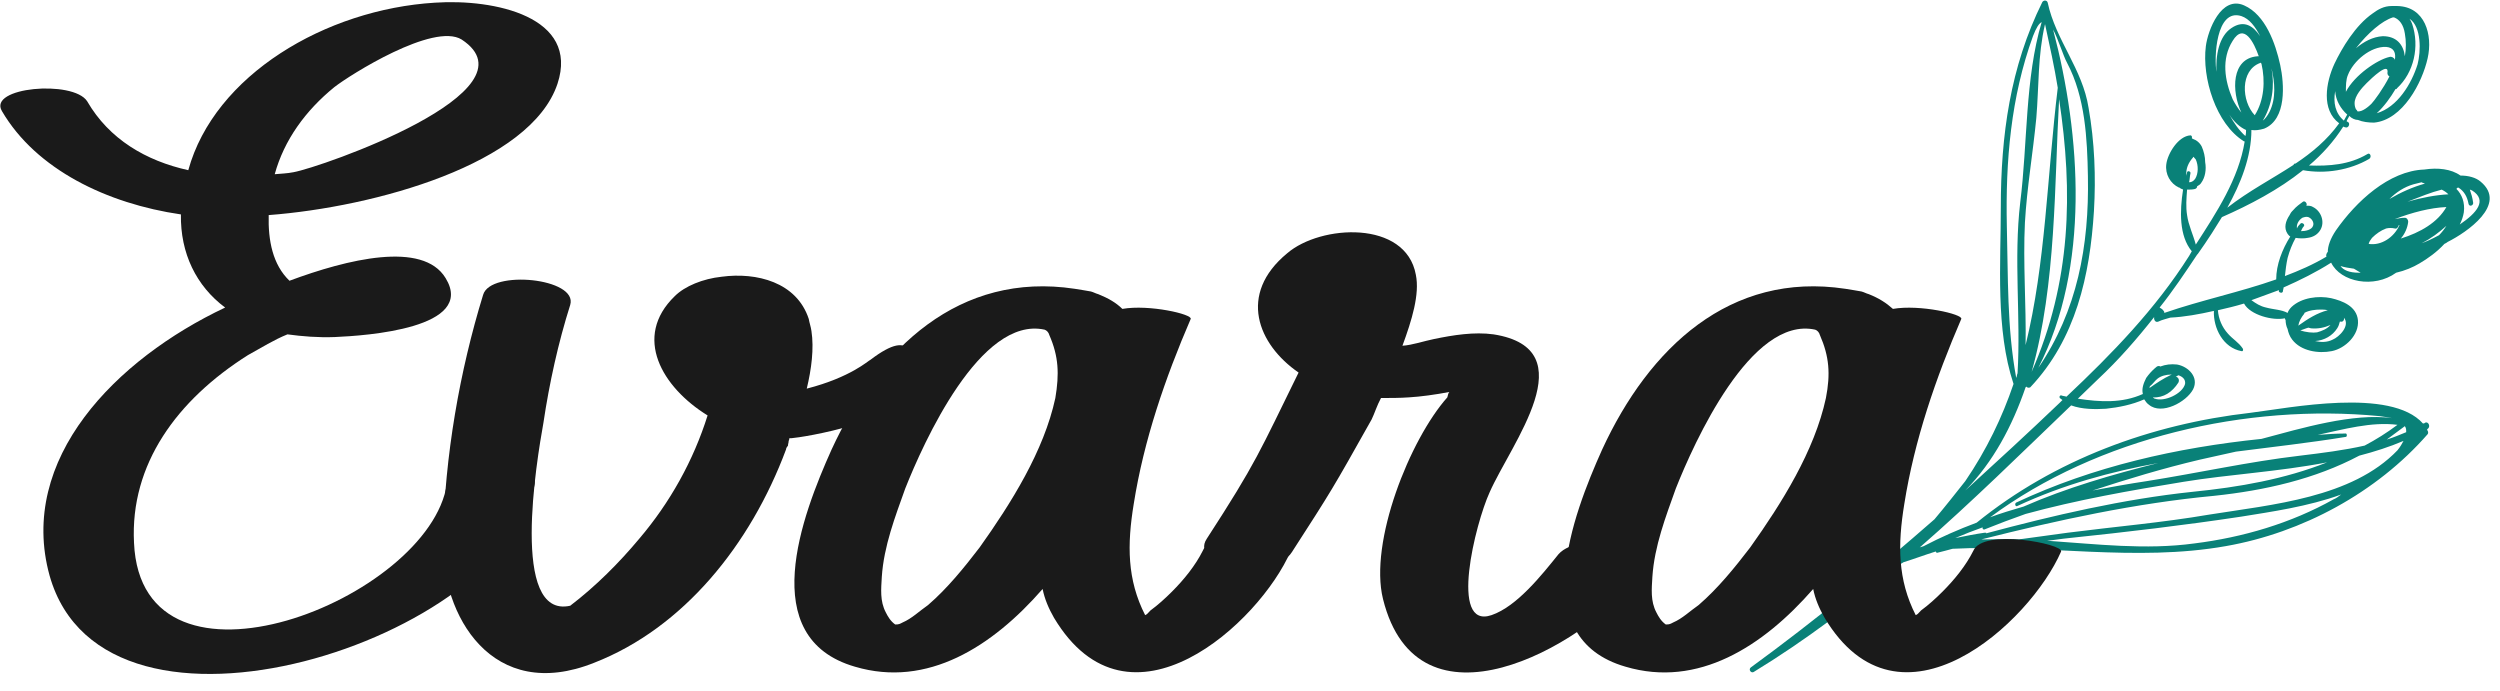
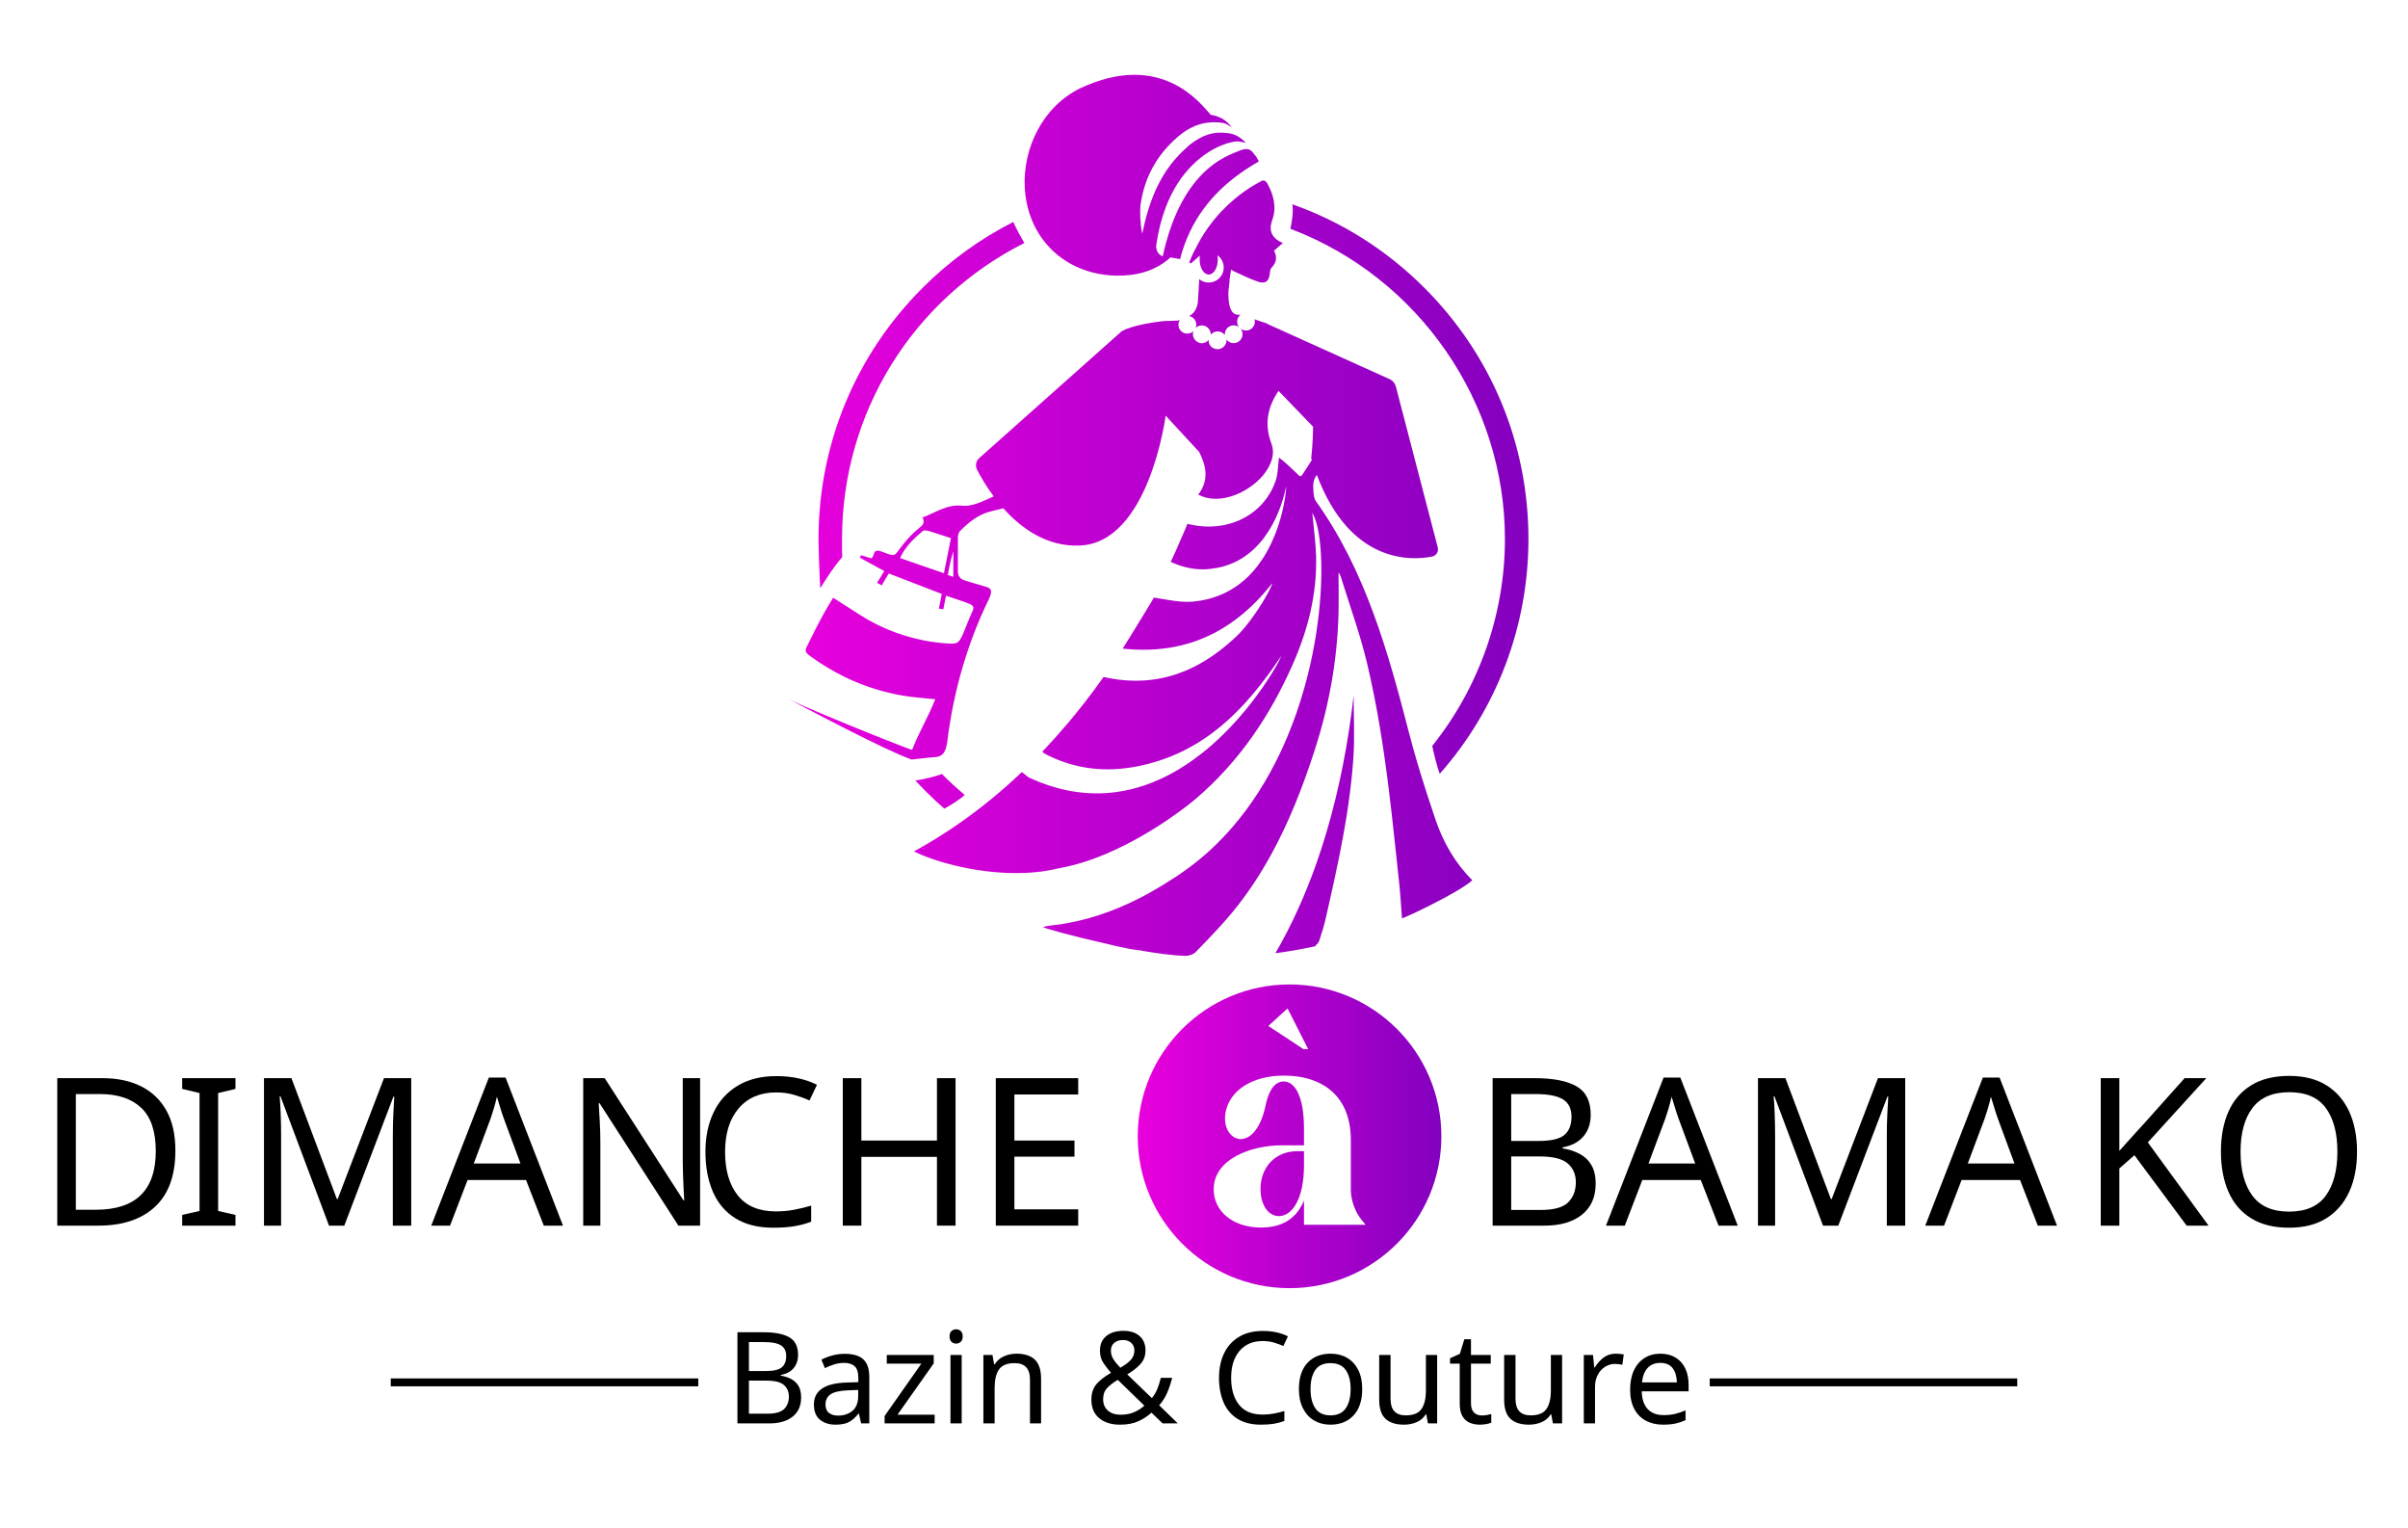
- <svg xmlns="http://www.w3.org/2000/svg" version="1.1" id="Layer_1" x="0px" y="0px" viewBox="0 0 373.1 103" style="enable-background:new 0 0 373.1 103;" xml:space="preserve">
-   <style type="text/css">
- 	.st0{fill:#098178;}
- 	.st1{fill:#1A1A1A;}
- </style>
-   <path class="st0" d="M362.3,64.8c0.1-0.1,0.1-0.4,0-0.5c0-0.1-0.1-0.1-0.1-0.2c0,0,0.1,0,0.1-0.1c0.5-0.3,0.1-1.2-0.4-0.9  c-0.1,0.1-0.2,0.1-0.3,0.1c-4.8-5.4-20-2.3-25.7-1.6c-14.9,1.7-29.3,7-40.9,16.4c-2.7,1-5.4,2.2-7.9,3.5c-0.2,0.1-0.4,0.1-0.6,0.2  c7.8-6.8,15.2-14.1,22.6-21.2c1.6,0.6,3.6,0.6,5.2,0.5c1.9-0.2,3.9-0.6,5.7-1.4c0.2,0.3,0.4,0.6,0.7,0.8c1.9,1.6,5.6-0.4,6.6-2.3  c0.9-1.8-0.7-3.4-2.4-3.7c-0.9-0.1-1.7,0-2.5,0.3c-0.1-0.1-0.3-0.1-0.5,0c-0.5,0.4-0.9,0.8-1.3,1.3c-0.1,0.1-0.2,0.3-0.3,0.4  c-0.4,0.8-0.7,1.6-0.5,2.4c-3.1,1.4-6.4,1.2-9.7,0.7c1-1,2-1.9,3-2.9c3.1-2.9,5.8-6,8.4-9.3c-0.1,0.3,0.1,0.9,0.6,0.7  c0.6-0.3,1.2-0.4,1.8-0.6c2.1-0.1,4.3-0.5,6.5-1c-0.1,2.6,1.4,5.5,4.1,6c0.3,0.1,0.3-0.3,0.2-0.4c-0.6-0.9-1.5-1.4-2.2-2.2  c-0.9-1-1.4-2.2-1.5-3.5c1.3-0.3,2.6-0.6,3.9-1c0.9,1.7,4.3,2.6,6.1,2.2c0,0.1,0,0.2,0.1,0.2c0,0.5,0.1,1,0.3,1.4  c0.1,0.5,0.3,1.1,0.7,1.6c1.3,1.7,3.9,2.1,5.9,1.7c2-0.4,4.1-2.4,3.9-4.6c-0.2-2.1-2.3-2.9-4-3.3c-1.9-0.4-4.4-0.1-5.9,1.3  c-0.3,0.3-0.5,0.6-0.6,0.9c-0.9-0.5-2.1-0.5-3.2-0.8c-0.9-0.2-1.5-0.6-2.2-1.1c1.4-0.5,2.7-1,4.1-1.5c0,0.1,0,0.1,0,0.2  c0.1,0.2,0.5,0.3,0.6,0c0-0.2,0.1-0.4,0.1-0.6c2.5-1.1,4.9-2.3,7.1-3.7c1.4,2.9,6.4,3.9,9.7,1.5c1.3-0.3,2.5-0.8,3.5-1.4  c1.2-0.7,2.6-1.7,3.7-2.9c0.2-0.1,0.4-0.2,0.5-0.3c2.8-1.4,9-5.6,4.9-9c-0.7-0.6-1.8-0.9-3-0.9c-1.4-1-3.4-1.2-5.4-0.9  c-5.3,0.2-10.2,4.8-13.2,9.1c-0.8,1.2-1.2,2.3-1.2,3.2l-0.1,0.1c-0.1,0.2-0.2,0.4-0.1,0.6c-2,1.2-4.1,2.1-6.2,2.9  c0.1-0.9,0.2-1.8,0.4-2.7c0.3-1.1,0.7-2.1,1.2-3c0.6,0.1,1.3,0.1,1.8,0c0.8-0.1,1.5-0.5,1.9-1.2c0.7-1.2,0.1-2.8-1.1-3.4  c-0.3-0.2-0.6-0.2-1-0.2c0.2-0.3-0.2-0.8-0.5-0.6c-0.4,0.3-1,0.7-1.5,1.3l-0.1,0.1l0,0c-0.2,0.2-0.3,0.4-0.4,0.6  c-0.6,0.9-0.9,1.9-0.3,2.8c0.1,0.1,0.2,0.3,0.4,0.4c-1.2,1.9-2.1,4.2-2.1,6.4c-5.4,1.9-11.2,3.1-16.7,5c0-0.1,0-0.2-0.1-0.3  c-0.1-0.2-0.4-0.4-0.6-0.5c2-2.5,3.8-5.2,5.6-7.9c0,0,0,0,0.1-0.1c0.7-1,1.4-2,2.1-3.1c0.5-0.8,1-1.6,1.5-2.4  c4.1-1.8,8.5-4.1,12.1-7c3.3,0.6,7,0,9.9-1.7c0.4-0.3,0.1-1-0.3-0.7c-2.7,1.6-5.7,1.8-8.7,1.7c2-1.7,3.7-3.6,5.1-5.8  c0.1,0,0.2,0.1,0.3,0.1c0.5,0.2,0.8-0.6,0.4-0.8c-0.1,0-0.1-0.1-0.2-0.1c0.1-0.3,0.3-0.5,0.4-0.8c0.4,0.4,0.9,0.6,1.3,0.6  c0.7,0.3,1.6,0.4,2.4,0.4c4.3-0.4,7.2-6,8-9.6c0.8-3.5-0.4-7.7-4.5-7.8c-0.3,0-0.6,0-0.9,0c-1.1,0-2,0.5-2.8,1.1  c-2.6,1.8-4.6,5.2-5.7,7.5c-1.3,2.8-2,6.9,0.7,8.9c-1.8,2.5-4.1,4.4-6.5,6l0,0c-0.2,0-0.3,0.1-0.3,0.2c-3.2,2.1-6.7,3.9-9.9,6.4  c2-3.6,3.6-7.6,3.6-11.6c0.6,0.1,1.2,0,1.9-0.2c3.4-1.4,3-6.7,2.4-9.5c-0.7-3.2-2.2-7.5-5.4-8.9c-3.4-1.5-5.4,3.7-5.7,6.1  c-0.6,4.7,1.5,11.6,5.7,14.2h0.1c-0.9,5.6-4.2,10.6-7.3,15.4c-0.4-1.5-1.1-2.9-1.3-4.4c-0.2-1.2-0.1-2.5,0-3.8c0.4,0,0.8,0,1.2-0.1  c0.2-0.1,0.3-0.2,0.3-0.4c0.2-0.1,0.5-0.3,0.6-0.5c0.6-0.8,0.8-2,0.6-3.1c0-0.8-0.2-1.6-0.5-2.3c-0.3-0.6-0.8-1-1.4-1.2l-0.1-0.1  l0,0c0.1-0.1,0-0.4-0.2-0.4c-1.8,0.1-3.4,2.7-3.6,4.3c-0.2,1.5,0.6,2.9,1.9,3.5c0.1,0,0.1,0,0.2,0.1s0.3,0.1,0.4,0.2  c-0.5,3.2-0.6,6.9,1.3,9.2c-0.1,0.2-0.3,0.5-0.4,0.7c-5,7.9-11.5,14.6-18.3,21c-0.3-0.1-0.6-0.1-0.8-0.2c-0.2,0-0.3,0.2-0.2,0.4  c0.1,0.1,0.3,0.2,0.4,0.3c-0.1,0.1-0.3,0.3-0.4,0.4c-4.7,4.5-9.4,8.8-14.1,13.1c4.2-4.3,7-9.6,9-15.4l0.1-0.1  c0.2,0.2,0.4,0.2,0.6,0.1c6.8-7.2,8.9-16.7,9.5-26.3c0.3-5.1,0.1-10.3-0.8-15.4c-0.9-5.8-4.9-10.1-6.1-15.7C305.5,0,305,0,304.8,0.3  c-4.8,9.7-6.2,19.9-6.2,30.7c0,8.3-0.8,18.2,1.9,26.3c-1.7,5-4,9.8-7.2,14.5l0,0c-1.5,1.9-3,3.8-4.6,5.7  c-8.8,7.7-17.8,15.1-27.4,22.1c-0.4,0.3,0,0.9,0.4,0.7c7.7-4.7,15-10.2,21.9-16.1l0,0c0.2-0.1,0.3-0.2,0.5-0.3  c1.6-0.5,3.2-1.1,4.8-1.6c0,0.1,0.1,0.2,0.2,0.2c0.8-0.2,1.6-0.4,2.3-0.6c13.6-0.7,27.3,2,40.8-0.4  C343.6,79.5,354.7,73.5,362.3,64.8z M325.1,56c0.6,0.2,1.1,0.6,1,1.3c-0.4,1.5-3.1,2.7-4.5,2.2c-0.1,0-0.2-0.1-0.3-0.2  c1.6,0.1,2.9-0.8,3.8-2.2c0.2-0.4,0-0.8-0.4-0.9C324.8,56.2,324.9,56.1,325.1,56z M320.8,57.9c0-0.1,0-0.2,0.1-0.3  c0.4-0.3,0.7-0.8,1.1-1.1c0.5-0.4,1.3-0.6,2-0.6c0,0,0,0,0.1,0C322.8,56.5,321.8,57.2,320.8,57.9L320.8,57.9z M348.8,49  c0.2-0.3,0.3-0.6,0.4-1c0.1,0,0.1,0,0.1,0c0.4,0.1,0.6-0.3,0.5-0.6c1,1.2-0.7,2.9-1.7,3.3c-0.8,0.4-1.7,0.4-2.6,0.2  C346.9,50.8,348.1,50.1,348.8,49z M344.9,49c1,0.1,2-0.1,2.9-0.5c-0.5,0.6-1.3,0.9-2,1.1c-0.6,0.1-1.7,0-2.5-0.3  c0.4-0.1,0.8-0.3,1.2-0.4C344.6,48.9,344.8,49,344.9,49z M346.3,46.2c0.3,0,0.7,0,1.1,0.1c-1.6,0.4-3,1.3-4.4,2.3  c0.1-0.6,0.4-1.2,0.9-1.8v-0.1C344.6,46.3,345.6,46.2,346.3,46.2z M354,35.5c0.6-0.6,1.3-1.1,2.1-1.4c0.4-0.1,0.9-0.1,1.3,0  c0.3,0.1,0.5-0.2,0.6-0.5h0.1c-0.8,1.8-2.7,3.1-4.6,2.8C353.6,36,353.8,35.8,354,35.5z M352,40.7c-1.4,0-2.3-0.4-2.7-1  c0.6,0.2,1.3,0.3,2,0.4c0.3,0.2,0.7,0.4,1,0.6C352.2,40.7,352.1,40.7,352,40.7z M358.3,35.6c0.6-0.7,1-1.6,1.1-2.5  c0-0.3-0.2-0.6-0.5-0.6c-0.5,0-1,0.1-1.5,0.2l0,0c2.6-1,5.3-1.7,7.7-1.8C363.8,33.2,361.2,34.7,358.3,35.6z M361.4,36.3  c1.4-0.7,2.6-1.6,3.7-2.6c-0.3,0.5-0.7,1-1.1,1.4C362.9,35.7,362,36.1,361.4,36.3z M366.9,28c0.8,0.5,1.3,1.3,1.5,2.4  c0.1,0.5,0.7,0.3,0.7-0.1c-0.1-0.8-0.3-1.4-0.5-2c0.1,0,0.2,0.1,0.3,0.1c2.4,1.5,0.7,3.4-1.8,5.1c0.3-0.6,0.5-1.2,0.6-1.8  c0.2-1.5-0.3-2.7-1.1-3.5C366.7,28,366.8,28,366.9,28z M364.4,28.3c0.4,0.2,0.7,0.4,1,0.7c-1.9,0.1-4,0.5-6.1,1.1  C361.1,29.4,362.8,28.7,364.4,28.3z M356.6,29.7c1-1,2.2-1.8,3.6-2.2c0.4-0.1,0.8-0.2,1.2-0.3l0,0c0.1,0.1,0.3,0.1,0.5,0.2  C360.1,27.9,358.3,28.7,356.6,29.7z M343.8,33.8c0.3-0.3-0.3-0.7-0.5-0.4c-0.2,0.2-0.4,0.4-0.5,0.7c-0.1-0.6,0.2-1.2,0.8-1.6  c0.3-0.1,0.6-0.2,0.9-0.1c0.5,0.2,0.9,0.8,0.7,1.3c-0.2,0.6-1.1,0.8-1.8,0.8C343.5,34.3,343.6,34,343.8,33.8z M360.8,9.6  c-0.9,2.9-3,6.4-6.1,7.3l0,0c1.1-1,2.1-2.4,2.8-3.6c0.1,0,0.2,0,0.2-0.1c2.6-2.4,3.4-6.3,2.3-9.6c-0.1-0.3-0.2-0.5-0.4-0.8  C361.4,4,361.3,7.7,360.8,9.6z M351.6,7.2c1.8-2.3,3.9-4.1,5.5-4.6c0.1,0,0.1,0,0.2,0c0.8,0.3,1.4,1.1,1.6,2.4  c0.2,1.1,0.2,2.3,0,3.4c-0.2-1.7-1.2-3-3.3-3C354.1,5.5,352.8,6.2,351.6,7.2z M350.4,11.2c0.8-2.1,3.4-4.3,5.7-4.2  c1.2,0.1,1.5,0.9,1.3,2V8.9c-0.1-0.3-0.5-0.5-0.8-0.4c-1.8,0.4-5.2,2.7-6.5,5.2C350.1,12.8,350.1,11.9,350.4,11.2z M348.5,13.6  c0.1,1.4,0.8,2.6,1.8,3.5c-0.2,0.3-0.3,0.6-0.5,0.9C348.5,16.9,348.2,15.3,348.5,13.6z M351.6,16.3c-0.1-0.2-0.2-0.5-0.2-0.9  c0-1.1,1.1-2.3,1.8-3c0.7-0.7,3.4-3.3,3.1-1.5c0,0.2,0.1,0.4,0.3,0.5c-0.9,1.8-2.3,3.7-2.7,4.1c-0.3,0.3-1.4,1.3-2.1,1.1  C351.8,16.5,351.7,16.4,351.6,16.3z M338.7,16.7c-0.3,0.6-0.7,1.1-1,1.3c1.4-2.3,1.8-5.2,1.3-7.8C339.5,12.3,339.7,14.7,338.7,16.7z   M337.3,9.4c0,0,0.1,0,0.1-0.1c0,0.1,0,0.1,0.1,0.2c0.6,2.6,0.4,5.5-1,7.7C334.5,15.1,334.3,10.5,337.3,9.4z M330.8,10.8  c-0.4-2.1-0.1-9.6,3.7-8.4c1.2,0.4,2.1,1.6,2.8,3c-1-1.5-2.4-2.5-4.3-1.2c-1.8,1.2-2.4,4-2.2,6.9C330.8,11,330.8,10.9,330.8,10.8z   M333.2,6.1c1.7-2.8,3.2,0.3,3.9,2.3c-0.1,0-0.1,0-0.2,0c-3.9,0.3-3.9,5.2-2.4,8.4c-0.5-0.6-1-1.4-1.3-2C332,12,331.5,8.8,333.2,6.1  z M332.7,17.1c0.7,1.1,1.6,1.9,2.5,2.3c0,0.3,0,0.6-0.1,0.9C334.2,19.5,333.4,18.4,332.7,17.1z M326.7,27.2c0.1-0.4,0.1-0.9,0.2-1.3  c0.1-0.3-0.4-0.5-0.5-0.2c0,0.2-0.1,0.4-0.1,0.6c0-0.1,0-0.1,0-0.2c-0.1-0.9,0.3-1.8,0.9-2.5c0.1-0.1,0.1-0.1,0.1-0.2  c0.1,0,0.2,0.2,0.4,0.4c0.4,0.9,0.4,2.1-0.1,2.9C327.3,27.1,327,27.2,326.7,27.2z M299.5,33.7c-0.2-9.7,0.6-19.2,3.9-28.3  c0.5-1.3,0.9-1.9,1.3-2.1c-2.5,8.4-2.1,18.2-3.2,26.9c-1,8.5,0.1,17-0.4,25.5c-0.1,0.2-0.1,0.5-0.2,0.7  C299.5,48.8,299.7,41.2,299.5,33.7z M305.2,3.6c0.7,3.2,1.4,6.4,1.9,9.5c-1.6,13.2-1.8,26.2-4.8,38.4c0.1-6.1-0.4-12.2-0.1-18.3  c0.3-5.2,1.2-10.4,1.7-15.6C304.3,12.9,304.1,8.3,305.2,3.6z M307.3,14.8c2.1,13.9,1.8,27.3-4.1,40.7  C306.9,42.4,306.6,27.2,307.3,14.8z M306.4,4.4c0.8,1.5,1.5,3.9,2.1,5c2.7,5.1,3,11.3,3.1,16.9c0.2,10.4-1.6,20.1-7.4,28.6  C311.9,39.9,310.6,20.3,306.4,4.4z M358.9,63.6c0.2,0.3,0.2,0.5,0.2,0.9c-1,0.4-1.9,0.8-2.9,1.1C357.1,64.9,358,64.3,358.9,63.6z   M350,64.7c-1.4,0-2.7,0.1-4.1,0.2c3.8-0.8,8-2,11.9-1.5c-1.6,1.2-3.2,2.2-4.9,3.1c-3.1,0.7-6.3,1.1-9.6,1.5  c-7.7,0.9-15.3,2.6-22.9,3.8c-2.7,0.4-5.4,0.9-8.1,1.4c5.2-1.7,10.5-3.3,16-4.6c1.8-0.4,3.6-0.8,5.4-1.2c5.4-0.7,10.9-1.3,16.4-2.2  C350.3,65.2,350.3,64.6,350,64.7z M355.1,62.1c0.7,0.1,1.4,0.2,1.9,0.3c-5.8-0.8-13.5,1.5-19.5,3.1c-12.6,1.3-25.1,4.1-36.6,9.5  c-0.3,0.2-0.1,0.7,0.2,0.5c6.9-3.2,13.9-5.1,21-6.4c-6.8,1.7-13.7,3.7-20.1,6.5c-1.7,0.5-3.4,1-5,1.6  C313.1,65.3,335.3,60.2,355.1,62.1z M296.2,79.5c-1.4,0.2-2.9,0.5-4.4,0.8c1.4-0.6,2.7-1.1,4.1-1.6c-0.1,0.2,0.1,0.4,0.3,0.3  c2-0.8,4.1-1.6,6.1-2.3c7.7-2.1,15.6-3.5,23.6-4.8c6.7-1.1,14.2-1.5,21.4-2.9c-6.3,2.5-13.1,3.7-20.1,4.4  c-10.4,1.1-20.7,3.5-30.8,6.2C296.5,79.5,296.4,79.5,296.2,79.5z M348.3,74.5c-6.4,3.6-13.6,5.7-20.8,6.6c-7.3,1-14.6,0.1-22-0.4  c1.1-0.1,2.2-0.3,3.3-0.4c8.6-0.9,17.1-1.9,25.7-3.2c4.3-0.7,10-1.5,14.9-3.3C349,74.1,348.6,74.4,348.3,74.5z M329.7,76.8  c-7,1.2-14.1,1.8-21.1,2.7c-2.4,0.3-4.9,0.7-7.3,1c-1.7-0.1-3.4,0-5.2,0H296c-0.1,0-0.2,0-0.3,0c11.5-2.9,23-5.4,34.7-6.5  c7.6-0.8,15.1-2.5,21.7-6c2.3-0.6,4.5-1.3,6.6-2.2c-0.2,0.4-0.5,0.9-0.9,1.4C351,74.3,339.1,75.3,329.7,76.8z" />
+ <svg xmlns="http://www.w3.org/2000/svg" xmlns:xlink="http://www.w3.org/1999/xlink" id="Calque_1" data-name="Calque 1" viewBox="0 0 1951.71 1238.09">
+   <defs>
+     <style>
+       .cls-1 {
+         font-family: JosefinSansRoman-Regular, 'Josefin Sans';
+         font-size: 103.45px;
+         font-variation-settings: 'wght' 400;
+       }
+ 
+       .cls-2 {
+         font-family: Mogilte, Mogilte;
+         font-size: 167.37px;
+       }
+ 
+       .cls-3 {
+         fill: url(#Dégradé_sans_nom_846);
+       }
+ 
+       .cls-4 {
+         letter-spacing: -.07em;
+       }
+ 
+       .cls-5 {
+         letter-spacing: 0em;
+       }
+ 
+       .cls-6 {
+         fill: url(#Dégradé_sans_nom_846-2);
+       }
+ 
+       .cls-7 {
+         letter-spacing: -.02em;
+       }
+ 
+       .cls-8 {
+         letter-spacing: 0em;
+       }
+     </style>
+     <linearGradient id="Dégradé_sans_nom_846" data-name="Dégradé sans nom 846" x1="922.15" y1="920.77" x2="1168.25" y2="920.77" gradientUnits="userSpaceOnUse">
+       <stop offset="0" stop-color="#e900dd" />
+       <stop offset="1" stop-color="#8300bf" />
+     </linearGradient>
+     <linearGradient id="Dégradé_sans_nom_846-2" data-name="Dégradé sans nom 846" x1="639.26" y1="417.52" x2="1238.82" y2="417.52" xlink:href="#Dégradé_sans_nom_846" />
+   </defs>
  <g>
-     <path class="st1" d="M40.1,32.1c-0.1,3.8,0.6,7.4,3.1,9.8c8.6-3.2,19.9-6,23.3-0.4c4.6,7.5-11.9,8.6-16.5,8.8   c-2.5,0.1-4.9-0.1-7.1-0.4c-2,0.8-3.9,2-5.9,3.1c-10.6,6.7-17.6,16.3-17,28c1.1,25.4,44.1,8.5,46.7-8.8c0.6-4,13.7-3.5,13.1,0   c-3.6,23-64.1,43.1-72.4,13.7c-4.8-17.4,9.9-32.3,26.2-40c-4.3-3.2-6.7-8.1-6.6-13.9C16,30.4,5.4,25.3,0.3,16.6   C-1.9,13,10.9,11.9,13,15.1c3.3,5.7,8.8,8.9,15.1,10.3c3.9-14.2,20.5-24,36.8-25c8.9-0.6,21.6,2.1,18.3,12.1   C79.2,24.5,55.9,30.9,40.1,32.1z M68.9,5.9c-4.2-2.6-16.7,5.3-19,7.1c-4.3,3.5-7.5,7.9-8.9,13c1-0.1,1.8-0.1,2.8-0.3   C47.8,25,80.6,13.6,68.9,5.9z" />
-     <path class="st1" d="M136.1,57.6c-1,5.3-16.5,7.7-18,7.8c-0.1,0-0.1,0-0.3,0v0.1c0,0.1-0.1,0.3-0.1,0.3c0,0.3-0.1,0.4-0.1,0.7   c-0.1,0.1-0.3,0.4-0.3,0.6C112,81.3,102,93.7,88.7,98.9c-15.2,6.1-22.9-7-22.6-18.4c0.3-12.6,2.5-25.1,6-36.5   c1.1-3.8,14.2-2.5,13,1.5c-1.8,5.7-3.1,11.6-4,17.6c-1,5.6-5,29.3,4,27.3c3.8-2.9,7.3-6.4,10.3-10c4.6-5.4,8.1-11.7,10.2-18.4   c-6.8-4.2-11.2-11.7-4.9-17.8c1.5-1.5,4.2-2.6,7-2.9c5.2-0.7,11.2,0.8,13,6.3c0.1,0.6,0.3,1.1,0.4,1.8c0.4,2.6,0,5.7-0.7,8.6   c6.6-1.7,9.2-4.2,9.5-4.3C136.6,48.6,136.4,53.5,136.1,57.6z" />
-     <path class="st1" d="M192.6,82.3c-4.6,10.6-24.1,28.6-35.3,9.9c-0.8-1.4-1.4-2.8-1.7-4.3c-7.5,8.6-17.2,14.8-28,11.6   c-14.9-4.3-7.9-22.6-3.5-32.4c7-15.2,19.1-26.6,36.3-24c0.8,0.1,1.7,0.3,2.4,0.4c0.4,0.1,0.7,0.3,1.1,0.4c1.5,0.6,2.7,1.3,3.6,2.2   c4-0.7,10.5,0.8,10.2,1.5c-3.8,8.8-7,18.1-8.5,27.6c-1,6.1-1,11.3,1.7,16.6c0.3-0.1,0.4-0.3,0.8-0.7c1.1-0.8,2.2-1.8,3.2-2.8   c1.8-1.8,3.5-3.9,4.6-6.1C180.8,78.8,193,81.2,192.6,82.3z M156.6,50c-0.1-0.4-0.4-0.7-0.7-0.8c-9.6-2.1-18.1,16.9-20.8,23.7   c-1.5,4.2-3.2,8.6-3.5,13.2c-0.1,1.8-0.3,3.6,0.6,5.3c0.3,0.6,0.7,1.3,1.4,1.8c0.6,0,0.7-0.1,1.1-0.3c1.4-0.6,2.5-1.7,3.8-2.6   c2.9-2.5,5.4-5.6,7.7-8.6c4.7-6.6,9.6-14.4,11.3-22.3C158.1,55.8,158,53.2,156.6,50z M155.6,49c0,0,0.1,0,0.3,0.1   C155.7,49,155.6,49,155.6,49z" />
-     <path class="st1" d="M244.2,86.5c-8.2,10.2-32.6,23.8-37.8,2.9c-2.1-8.5,4-23.8,9.6-30.1c0.1-0.3,0.1-0.6,0.3-0.8   c-2.1,0.4-4.3,0.7-6,0.8c-1.4,0.1-2.8,0.1-4.2,0.1c-0.6,1.1-1,2.4-1.4,3.2c-5.9,10.5-5.9,10.5-11.9,19.8c-2.6,4.2-15.5,2.2-12.7-2   c7.4-11.4,7.9-13,13.7-24.8c-6.1-4.2-9.1-11.7-1.7-17.8c5-4.3,17.7-5,19.2,3.2c0.6,2.9-0.6,6.8-2,10.6c1.5-0.1,3.2-0.7,4.7-1   c2.9-0.6,6-1.1,8.9-0.7c13.9,2.2,2.6,16.3-0.6,23.6c-2.1,4.6-6.1,20.5,0.3,18.3c3.8-1.3,7.5-6,10-9.1   C235.8,79.1,248.3,81.5,244.2,86.5z" />
-     <path class="st1" d="M307.6,82.3c-4.6,10.6-24.1,28.6-35.3,9.9c-0.8-1.4-1.4-2.8-1.7-4.3c-7.5,8.6-17.2,14.8-28,11.6   c-14.9-4.3-7.9-22.6-3.5-32.4c7-15.2,19.1-26.6,36.3-24c0.8,0.1,1.7,0.3,2.4,0.4c0.4,0.1,0.7,0.3,1.1,0.4c1.5,0.6,2.6,1.3,3.6,2.2   c4-0.7,10.5,0.8,10.2,1.5c-3.8,8.8-7,18.1-8.5,27.6c-1,6.1-1,11.3,1.7,16.6c0.3-0.1,0.4-0.3,0.8-0.7c1.1-0.8,2.2-1.8,3.2-2.8   c1.8-1.8,3.5-3.9,4.6-6.1C295.9,78.8,308,81.2,307.6,82.3z M271.6,50c-0.1-0.4-0.4-0.7-0.7-0.8c-9.6-2.1-18.1,16.9-20.8,23.7   c-1.5,4.2-3.2,8.6-3.5,13.2c-0.1,1.8-0.3,3.6,0.6,5.3c0.3,0.6,0.7,1.3,1.4,1.8c0.6,0,0.7-0.1,1.1-0.3c1.4-0.6,2.5-1.7,3.8-2.6   c2.9-2.5,5.4-5.6,7.7-8.6c4.7-6.6,9.6-14.4,11.3-22.3C273.2,55.8,273,53.2,271.6,50z M270.7,49c0,0,0.1,0,0.3,0.1   C270.8,49,270.7,49,270.7,49z" />
+     <path class="cls-3" d="m1045.2,797.72c-67.96,0-123.05,55.09-123.05,123.05s55.09,123.05,123.05,123.05,123.05-55.09,123.05-123.05-55.09-123.05-123.05-123.05Zm-1.63,19.41l16.72,32.98h-3.84l-28.46-18.75,15.58-14.23Zm13.33,175.32v-19.66c-5.87,14.23-17.17,21.91-34.79,21.91-23.27,0-38.41-13.55-38.41-30.95,0-24.17,29.37-35.69,55.58-35.69h17.62v-13.56c0-26.88-7.68-38.18-16.49-38.18-9.71,0-13.33,13.1-14.68,19.66-8.82,41.11-37.06,29.14-32.31,4.97,3.39-16.72,20.33-29.37,47.44-29.37,29.37,0,54,15.13,54,52.18v40.44c0,8.36,3.61,18.3,9.03,24.63l2.94,3.62h-49.93Zm-35.24-28.92c0,12.88,6.33,21.91,14.91,21.91,10.39,0,20.33-13.33,20.33-41.34v-11.3h-5.19c-18.3,0-30.05,13.11-30.05,30.73Z" />
+     <path class="cls-6" d="m1046.48,185.63c103.64,39.47,173.28,140.39,173.28,251.13,0,60.73-20.91,120.22-58.9,167.67.74,4.02,3.99,17.57,6.11,22.54h0s.01,0,.01,0c46.33-52.43,71.84-119.99,71.84-190.21,0-76.85-29.92-149.1-84.26-203.44-30.68-30.67-66.72-53.49-107.13-67.8,1.12,6.32-.55,15.34-1.56,19.87l.61.24Zm116.79,477.88c-2.1-6.25-4.17-12.52-6.22-18.8-.67-2.08-1.35-4.18-2.02-6.28h0c-2.24-7-4.4-14.02-6.48-21.06h0c-1-3.42-2-6.84-2.95-10.26-1.23-4.37-2.41-8.76-3.55-13.16-16.96-65.75-35.45-131.94-75.54-187.89-.17-.29-.36-.62-.58-.99,0-.01-.01-.04-.03-.05-.81-1.7-1.07-3.91-1.26-5.85-.6-6.48-.33-10.49,2.67-14.39,27.07,72.05,76.23,69.58,93.41,66.22,3.37-.66,5.48-4.04,4.61-7.37l-33.98-130.43c-.7-2.64-2.54-4.83-5.03-5.96l-97.66-44.11h-.01c-1.69-.95-3.44-1.7-5.34-2.22-.36-.1-.74-.19-1.12-.28-1.74-.64-3.53-1.3-5.35-1.91.51,1.84.32,3.97-1,5.95-.85,1.27-2.11,2.28-3.56,2.77-2.49.83-4.96.28-6.74-1.07,1.13,1.41,1.73,3.28,1.5,5.28-.36,3.24-2.96,5.92-6.19,6.34-2.77.36-5.29-.86-6.79-2.9.01.22.03.43.03.65,0,5.16-5.41,9.05-10.89,6.28-2.38-1.19-3.66-3.79-3.53-6.46.01-.04.01-.09.01-.13-1.46,1.8-3.78,2.9-6.34,2.66-2.96-.29-5.94-3.1-6.39-6.04-.2-1.32-.05-2.56.38-3.67-1.51,1.42-3.66,2.22-5.99,1.91-3.15-.43-5.72-3-6.14-6.15-.25-1.86.2-3.6,1.12-4.98-.58.2-1.11.42-1.6.64-2.96.13-5.91.24-8.87.27-2.21.04-4.32.22-6.33.57,0,0-.76.09-2.05.25-2.14.29-5.72.83-9.75,1.61-6.48,1.3-14.1,3.27-18.69,6.02l-115.4,102.73c-2.63,2.35-3.34,6.18-1.73,9.32,2.59,5.05,7.11,13.04,13.47,21.63-1.93.89-3.85,1.78-5.8,2.66-6.08,2.77-13.26,5.64-19.54,4.94-12.51-1.4-21.54,5.57-32.32,9.51,2.2,4.4.17,6.36-3.08,8.86-4.7,3.69-8.83,8.29-12.63,12.95-8.21,10.11-4.78,10.5-18.09,5.59-3.25-1.2-5.03-.58-5.86,2.83-.24,1.02-1,1.89-1.6,2.97-3.06-.93-5.85-1.78-8.63-2.63-.51,1.22-.33.81-.85,2.03,6.24,3.46,19.74,10.82,19.74,10.82l-5.83,9.52,3.75,2.07,5.73-9.63,42.95,16.58-2.36,11.91,3.61.52,2.21-10.99s9.39,3.14,14.53,4.89c1.19.41,2.38.86,3.56,1.33,2.91,1.21,5.21,2.24,3.51,5.94-2.76,6.01-5.07,12.24-7.64,18.33-3.6,8.5-5,8.82-14.38,8.11-23.99-1.83-47.21-9.37-67.67-22.02-3.71-2.31-7.74-4.89-11.8-7.52-3.92-2.52-7.87-5.06-11.59-7.42-2.47,3.88-4.79,7.82-7.03,11.82-4.92,8.78-9.42,17.9-14.1,27.37-2.42,4.03-.79,5.72,2.71,8.26,8.87,6.43,18.1,12.02,27.71,16.7,8.35,4.08,16.99,7.49,25.93,10.18,7.03,2.12,14.24,3.81,21.63,5.06,8.3,1.4,16.75,1.91,25.88,2.89-5.47,13.74-11.94,24.57-17.62,38.17-.38.9-.76,1.83-1.13,2.76-.11.31-12.56-4.49-28.74-10.97-25.87-10.36-61.32-25.04-71.28-30.1,39.75,21.04,63.64,32.91,77.99,39.67,20.83,9.81,21.52,8.82,21.3,9.36,3.57-.38,6.83-.78,9.94-1.13,3.2-.36,6.24-.66,9.29-.86,6.78-.43,9.02-4.75,10.09-13.21,4.97-39.68,15.89-78.36,33.4-114.34,3.39-6.97,2.41-9.28-2.19-10.54-5.66-1.55-11.27-3.33-16.89-5.03-3.88-1.17-5.9-3.55-5.82-7.86.13-9.11-.11-18.24.03-27.34.03-1.72.7-3.89,1.87-5.06,7.17-7.16,14.8-13.37,25.13-15.86,3.29-.79,6.56-1.59,9.83-2.41,14.4,16.16,35.16,31.31,61.98,30.19,56.28-2.33,69.57-105.28,69.57-105.28l27.18,29.44c5.68,11.34,8.27,22.73-.81,34.62,1.63.66,2.63,1.12,3.66,1.51,18.96,7.05,44.25-7.4,52.92-22.93.03-.04.06-.08.09-.11.38-.67.71-1.32,1.02-1.98,2.9-5.86,4-11.69,1.59-18.09-5.95-15.81-2.85-29.67,5.83-42.49l28.03,29.01s-.08,13.44-1.54,25.41c.17.55.33,1.04.5,1.58-2.72,4.36-5.52,8.74-8.08,12.47-.51.71-1.53.81-2.16.22l-.24-.25c.01.08.04.13.08.2-.48-.53-.97-1.04-1.49-1.54-3.99-3.83-11.1-10.6-14.71-13.04-.71,5.38-.75,10.5-1.74,15.21-.11.55-.24,1.09-.38,1.63-.1.36-.2.71-.32,1.05-.03.09-.05.18-.08.27-.03.09-.06.17-.09.25-.09.28-.18.55-.28.81-.1.28-.2.55-.29.81-.2.53-.41,1.07-.62,1.59-.1.27-.2.52-.32.78-.11.27-.23.53-.34.79-.23.51-.46,1.02-.7,1.53-.32.67-.66,1.35-1,2-.36.65-.71,1.3-1.08,1.93-.75,1.27-1.54,2.5-2.36,3.69h0c-.85,1.21-1.73,2.35-2.64,3.46-.93,1.11-1.89,2.17-2.9,3.2-.24.25-.5.5-.75.75-.25.25-.51.51-.78.75h-.01c-2.61,2.47-5.45,4.65-8.5,6.55h-.01c-1.22.76-2.47,1.47-3.74,2.15-2.57,1.33-5.25,2.48-8.03,3.42-8.59,2.92-18.11,3.94-27.96,2.77h-.01c-2.68-.33-5.38-.81-8.1-1.46-.22-.04-.42-.09-.62-.14-.19-.05-.38-.09-.57-.14h-.01c-.18.45-.36.89-.55,1.35-.56,1.37-1.16,2.81-1.77,4.26l-7.56,17.35c-1.18,2.54-2.38,5.15-3.66,7.86h-.01c2.06.94,4.14,1.79,6.24,2.53.7.25,1.39.48,2.08.69.74.25,1.49.47,2.22.67,5.45,1.54,11.07,2.34,16.82,2.16,1.03-.03,2.07-.1,3.13-.19h.01c.52-.05,1.05-.1,1.58-.17,1.77-.18,3.48-.43,5.16-.75.84-.15,1.67-.33,2.48-.51.81-.19,1.61-.38,2.4-.6.79-.22,1.56-.43,2.33-.67.76-.24,1.53-.5,2.26-.76,1.49-.52,2.92-1.11,4.32-1.74.93-.42,1.84-.85,2.73-1.32.89-.47,1.77-.94,2.62-1.44.57-.33,1.13-.66,1.68-1.02.83-.52,1.64-1.07,2.43-1.61.79-.55,1.58-1.12,2.33-1.7,14.1-10.88,22-26.73,26.27-38.63.3-.85.58-1.68.85-2.49.94-2.81,1.67-5.35,2.21-7.45.18-.67.33-1.31.47-1.89.05-.2.1-.39.14-.57.11-.48.22-.93.31-1.33.04-.2.09-.41.13-.58.09-.36.15-.67.2-.95.03-.13.05-.25.08-.37.05-.2.09-.37.11-.48.08.27-.04,2.8-.58,6.88-.04.19-.06.41-.09.62-.05.38-.1.76-.17,1.16,0,.01-.01.04-.01.05-.08.61-.18,1.25-.29,1.89-.24,1.36-.51,2.83-.81,4.4-.14.75-.31,1.51-.48,2.3-.01.04-.01.08-.03.13-.23,1.06-.47,2.14-.75,3.24-.01.03-.01.04-.01.05-.36,1.44-.74,2.92-1.16,4.45-.42,1.51-.88,3.08-1.39,4.68-.2.64-.41,1.27-.62,1.92-2.77,8.39-6.7,17.52-12.2,26.12-.33.52-.67,1.04-1.03,1.56-2.26,3.41-4.8,6.74-7.64,9.89-.81.9-1.65,1.81-2.52,2.67-.27.28-.55.55-.84.84l-.48.48c-3.97,3.84-8.44,7.33-13.47,10.3-.32.19-.64.38-.97.56-.43.25-.88.5-1.33.75-1.16.62-2.34,1.22-3.55,1.78-2.96,1.39-6.09,2.59-9.41,3.61-.64.19-1.28.38-1.94.56-.24.08-.5.14-.75.2-.81.22-1.64.42-2.47.61-3.36.76-6.86,1.33-10.56,1.68-4.82.42-9.7.09-14.62-.55-1.42-.19-2.83-.41-4.25-.62-1.42-.23-2.85-.47-4.26-.7-2.85-.48-5.69-.98-8.53-1.4-.13.23-.27.47-.42.72h0c-.24.41-.5.83-.76,1.3-.18.32-.37.64-.58.98t0,.01c-.1.17-.22.34-.32.52-.32.53-.66,1.09-1.02,1.69h0c-.48.8-.99,1.65-1.53,2.53-.14.23-.28.46-.41.69-.27.45-.55.9-.84,1.37-.14.24-.29.48-.43.72-.29.48-.58.97-.89,1.46-.15.25-.31.51-.44.75-.31.5-.61,1-.93,1.51-6.08,9.99-13.36,21.84-16.49,26.74-.08.11-.15.24-.23.36h0c1.42.17,2.85.31,4.26.41,2.12.17,4.22.3,6.29.39,14.99.61,28.96-1,42-4.77,1.17-.34,2.34-.71,3.5-1.08.58-.18,1.16-.38,1.74-.57,2.9-.98,5.76-2.08,8.55-3.29,1.69-.72,3.36-1.49,5.01-2.29,1.09-.53,2.19-1.08,3.27-1.65,2.71-1.41,5.38-2.95,8.01-4.58,1.56-.98,3.11-2,4.65-3.06,1.55-1.05,3.08-2.15,4.59-3.28,2.01-1.51,3.98-3.09,5.94-4.74,1.46-1.22,2.92-2.49,4.36-3.81,2.39-2.17,4.74-4.46,7.05-6.85,4.16-4.3,8.17-8.92,12.06-13.88-.06.31-.18.69-.34,1.14-.13.33-.28.71-.46,1.13-.29.7-.66,1.5-1.09,2.39-.25.53-.53,1.11-.85,1.69-.31.6-.62,1.22-.98,1.87-.23.43-.47.86-.72,1.32-.56,1-1.17,2.07-1.82,3.19-.22.37-.43.74-.66,1.12l-.46.76c-.31.51-.62,1.02-.94,1.55-2.72,4.42-5.95,9.25-9.41,13.87-1.22,1.63-2.47,3.23-3.74,4.78-.85,1.03-1.7,2.03-2.55,3.01-.64.74-1.3,1.45-1.94,2.14-.65.69-1.3,1.35-1.94,2-.43.43-.86.85-1.3,1.26-4.73,4.47-9.58,8.59-14.58,12.32-2,1.5-4,2.94-6.05,4.3h-.01c-1.28.86-2.58,1.7-3.88,2.49-.61.39-1.22.76-1.83,1.12-1.32.79-2.64,1.55-3.98,2.29-.83.46-1.65.89-2.48,1.32-2.48,1.28-5,2.48-7.55,3.57-.85.37-1.72.72-2.57,1.05-1.72.69-3.46,1.32-5.2,1.92-2.62.89-5.27,1.68-7.97,2.36h-.01c-1.22.31-2.45.6-3.69.86-1.49.32-2.97.6-4.49.85-13.47,2.25-27.85,1.86-43.26-1.64h-.01c-2.68,3.79-5.44,7.59-8.27,11.39-4.73,6.34-9.67,12.7-14.85,19.04-2.07,2.53-4.18,5.06-6.32,7.59-3.22,3.79-6.51,7.56-9.89,11.31-2.25,2.5-4.54,5-6.86,7.49-1.16,1.23-2.33,2.48-3.51,3.71.19.24.42.47.71.71.28.23.61.47,1,.71.38.24.81.48,1.3.75.24.13.5.25.76.39.13.06.27.13.41.2.14.08.28.15.43.23.74.37,1.49.72,2.24,1.07.75.34,1.5.69,2.24,1.02,2.49,1.11,5,2.1,7.5,2.99.99.36,2,.69,3,1.02,1,.33,2.01.64,3.01.93,23.77,6.95,47.97,5.07,72.3-2.78,26.22-8.49,47.34-23.59,65.49-42.44,1.65-1.7,3.28-3.46,4.88-5.22,1.6-1.78,3.18-3.57,4.74-5.4,4.67-5.49,9.15-11.21,13.49-17.11.86-1.18,1.72-2.36,2.57-3.57,1.69-2.39,3.34-4.8,5-7.23.83-1.19,1.65-2.39,2.49-3.58,0,.04-.01.1-.03.19-.01.01-.01.03-.01.04-.01.04-.03.08-.04.11-.03.06-.05.13-.08.2-.06.14-.14.32-.23.51-.08.19-.17.39-.28.62-.28.58-.64,1.32-1.09,2.19-.27.51-.56,1.07-.89,1.67,0,0,0,.01-.01.01-.43.8-.92,1.68-1.46,2.63-.27.48-.56.98-.86,1.49-.29.51-.6,1.03-.92,1.58-.33.55-.67,1.11-1.03,1.69-.34.57-.7,1.16-1.08,1.75-7.89,12.7-21.44,31.74-39.81,49.56-.86.84-1.74,1.68-2.64,2.52-1.79,1.69-3.64,3.37-5.52,5.02-.93.81-1.88,1.63-2.83,2.44-.7.58-1.4,1.18-2.11,1.77-1.25,1.02-2.5,2.03-3.79,3.04-2.01,1.56-4.05,3.1-6.14,4.61-1.56,1.13-3.15,2.24-4.77,3.32-2.15,1.44-4.33,2.83-6.56,4.19-1.68,1.02-3.37,2.01-5.08,2.96-1.14.64-2.3,1.26-3.46,1.87-1.17.61-2.34,1.21-3.52,1.79-.66.33-1.33.65-2,.97-1.35.64-2.69,1.25-4.07,1.84-1.36.58-2.75,1.16-4.13,1.72-1.4.55-2.8,1.08-4.21,1.59-.71.25-1.42.5-2.14.74-7.6,2.58-15.53,4.49-23.77,5.53-1.37.18-2.76.33-4.16.46-20.26,1.86-42.34-1.47-65.97-12.52-1.69-1.4-3.44-2.75-5.41-4.27-2.1,1.98-4.21,3.95-6.36,5.91-.94.86-1.88,1.72-2.83,2.57-1.21,1.11-2.44,2.2-3.69,3.28-1.25,1.09-2.5,2.19-3.76,3.27-.42.38-.85.74-1.27,1.09-.86.75-1.73,1.49-2.61,2.21-1.04.88-2.1,1.75-3.15,2.62-.57.47-1.13.94-1.7,1.4-1.04.86-2.1,1.72-3.15,2.54-2,1.61-4.02,3.19-6.05,4.77-.25.2-.52.41-.79.61-1.75,1.35-3.53,2.68-5.31,4-1.6,1.2-3.22,2.38-4.84,3.53-.81.6-1.64,1.18-2.47,1.77-.89.64-1.78,1.26-2.67,1.88-.05.04-.1.08-.17.1h0c-.92.65-1.84,1.3-2.77,1.92-.88.61-1.75,1.21-2.63,1.79-.71.48-1.44.97-2.16,1.45-1.11.74-2.21,1.46-3.34,2.19-.9.6-1.81,1.18-2.72,1.75-1.68,1.08-3.36,2.14-5.06,3.18-1.89,1.17-3.8,2.33-5.73,3.48h-.01c-1.25.74-2.48,1.46-3.72,2.19-.42.25-.84.5-1.27.74-.36.2-.71.41-1.08.61-.51.29-1.02.58-1.54.88-1.54.86-3.08,1.73-4.63,2.57.99.5,2.06,1,3.19,1.51,1.12.52,2.3,1.03,3.55,1.54,1.87.76,3.88,1.54,6,2.31,1.4.51,2.86,1.02,4.37,1.51h.01c1.51.51,3.06.99,4.68,1.47,4.21,1.27,8.71,2.48,13.46,3.57,3.24.76,6.61,1.46,10.05,2.1,1.3.24,2.62.47,3.94.69,2.66.44,5.35.85,8.08,1.19.25.04.51.06.76.09.99.13,2,.24,3.01.36,2.01.22,4.04.41,6.08.58h.03c1.03.09,2.06.15,3.09.22,1.03.08,2.06.13,3.09.18.84.05,1.68.08,2.52.11.46.03.93.04,1.39.05.71.01,1.42.04,2.15.05,1.75.03,3.51.04,5.26.01,1.03-.01,2.07-.03,3.1-.05.9-.03,1.8-.06,2.71-.1h.04c1.3-.06,2.58-.14,3.88-.23h.01c1.3-.09,2.59-.19,3.89-.32h.01c1.49-.14,2.96-.31,4.44-.48,1.23-.17,2.47-.33,3.7-.52h.01c3.9-.6,7.78-1.36,11.58-2.3,8.11-1.42,16.24-3.64,24.21-6.39,39.85-13.73,75.77-40.88,86.35-49.94,35.04-29.97,60.31-67.47,78.74-109.57,12.08-27.58,19.38-56.36,18.58-86.7-.31-11.58-1.98-23.16-3.09-35.37.24.5.44.9.64,1.28.06.13.11.24.18.36.11.23.22.45.32.65.05.1.09.2.14.31.05.1.1.2.14.31,6.25,13.69,8.68,50.88,1.65,95.54-.43,2.72-.89,5.45-1.39,8.21-.51,2.77-1.04,5.55-1.61,8.38-.57,2.81-1.18,5.63-1.83,8.48h0c-.65,2.86-1.33,5.72-2.06,8.59-2.55,10.07-5.59,20.3-9.16,30.54-1.03,2.92-2.1,5.85-3.2,8.77h0c-1.12,2.94-2.28,5.85-3.48,8.76-1.21,2.91-2.47,5.82-3.76,8.72-1.96,4.33-4.02,8.66-6.19,12.95-2.9,5.71-6,11.36-9.3,16.92-3.32,5.57-6.84,11.03-10.58,16.38-2.81,4-5.75,7.94-8.8,11.81-2.05,2.58-4.14,5.12-6.29,7.61-11.17,12.97-23.92,24.89-38.41,35.22-3.67,2.64-7.47,5.19-11.38,7.6-2.25,1.46-4.53,2.9-6.8,4.31-1.19.72-2.4,1.45-3.61,2.16-2.63,1.59-5.3,3.11-7.98,4.59-20.59,11.35-42.25,19.78-65.49,24.06-.62.11-1.25.23-1.86.33-1.08.19-2.15.37-3.22.53-.79.13-1.58.24-2.36.34-2.57.38-5.15.7-7.75.97-.04,0-.09.01-.13.01-1.6.14-3.14.69-4.7,1.06,1.63,1.08,23.53,7.25,49.18,12.97,6.97,1.77,13.84,3.29,20.66,4.61,2.55.5,5.12.88,7.68,1.13,14.08,2.52,27.54,4.33,37.82,4.6,2.83.08,6.57-1.14,8.48-3.11,10.23-10.59,20.62-21.14,29.96-32.53.28-.33.55-.65.8-.97,5.48-6.75,10.6-13.69,15.38-20.81,5.21-7.73,10.03-15.67,14.5-23.78,14.99-27.07,26.26-56.04,35.86-85.75,11.48-35.51,18.11-72.1,19.18-109.5.33-11.68.04-23.35.04-34.43.39.79,1.41,2.33,1.94,4.03,7.18,23.2,15.55,46.08,21.16,69.64,8.07,33.82,13.38,68.09,17.67,102.53.94,7.56,1.83,15.14,2.68,22.73,2.08,18.46,3.99,36.94,5.96,55.41.04.37.08.75.11,1.12.57,5.89,1.28,16.46,1.94,25.15,8.66-3.71,16.44-7.42,23.26-10.93.19-.09.38-.19.57-.29,13.7-6.8,28.65-15.46,33.1-19.73.01-.03.03-.03.04-.04h.01c-13.93-13.88-23.52-30.6-29.79-48.98-.08-.23-.15-.47-.23-.7Zm-398.2-199c-12.14-4.22-23.57-8.17-35.59-12.33,4.52-9.61,11.36-16.03,18.61-22,1.04-.86,3.78-.14,5.59.39,5.45,1.61,10.84,3.48,17.05,5.52-1.72,8.62-3.57,18-5.66,28.42Zm7.63,1.46v1.44l-4.51-1.44s.18-.95.48-2.43v-.03c.04-.38.09-.8.2-1.3.99-4.56,1.82-9.15,3.29-13.69.19-.61.37-1.18.53-1.65v19.09Zm302.44,208.37c-2.53,8.54-5.26,17.01-8.22,25.4-8.94,25.27-19.87,49.74-33.2,72.66,11.3-1.46,22.13-3.41,32.46-5.67.1-.28.22-.57.33-.86,1.26-.76,2.47-2.67,2.94-4.13,1.97-5.94,3.78-11.95,5.17-18.04.61-2.69,1.22-5.39,1.83-8.08.29-1.35.61-2.69.92-4.06.9-4.04,1.81-8.08,2.71-12.13.58-2.69,1.18-5.4,1.77-8.11,1.16-5.39,2.3-10.79,3.39-16.21.33-1.63.65-3.24.97-4.87.39-1.96.78-3.91,1.14-5.89.41-2.12.8-4.25,1.19-6.37.39-2.12.78-4.25,1.14-6.37.37-2.08.72-4.16,1.07-6.23.25-1.56.51-3.13.76-4.69.01-.14.04-.29.06-.43.1-.61.19-1.21.28-1.82.37-2.33.71-4.64,1.04-6.97.24-1.61.46-3.24.67-4.87.06-.43.13-.86.18-1.31.01-.09.03-.19.04-.28.01-.11.04-.24.05-.36.17-1.27.33-2.54.48-3.83.03-.18.05-.37.08-.55.09-.76.19-1.53.27-2.3.03-.24.06-.5.09-.74.14-1.14.27-2.29.39-3.43.1-.86.19-1.73.28-2.59.13-1.09.24-2.2.34-3.32.08-.78.15-1.55.23-2.34.08-.9.17-1.82.24-2.72.09-.92.17-1.82.23-2.73.03-.28.05-.57.08-.86.17-2.03.31-4.07.45-6.1,1.05-15.98.17-32.1.17-49.55-4.18,36.52-11.17,74.17-22.02,110.73Zm-85.05-503.2c-7.59,8.02-15.27,18.29-21.54,31.22-2,3.41-3.15,6.81-4.69,10.24.5.29.94.56,1.41.85h.03c1.28-1.16,2.58-2.31,3.93-3.52.37-.34.76-.69,1.16-1.03,0-.01,0-.03.04-.03.64-.57,1.28-1.16,1.97-1.78v1.74c0,.95-.01,1.91-.01,2.85v.08c.44,6.01,3.55,10.69,7.3,10.69,4.07,0,7.36-5.45,7.36-12.16,0-1.19-.1-2.35-.3-3.44,3.71,2.64,5.87,7.32,4.86,12.39-.99,4.97-5.16,8.86-10.18,9.55-3.6.5-6.94-.58-9.44-2.63-.5,10.02-1.18,19.33-1.18,19.33v.03c-.89,4.65-2.76,8.39-7.03,10.55,3.3.64,5.83,3.57,5.83,7.08,0,.9-.17,1.75-.47,2.54,1.3-1.22,3.03-1.98,4.96-1.98,3.99,0,7.22,3.23,7.22,7.23,0,.09,0,.19-.01.28,1.33-1.64,3.36-2.68,5.62-2.68,2.39,0,4.5,1.14,5.81,2.95-.01-.22-.03-.43-.03-.65,0-3.98,3.24-7.21,7.22-7.21,1.61,0,3.11.53,4.31,1.44-.97-1.22-1.53-2.76-1.53-4.42,0-2.25,1.03-4.27,2.66-5.62h-.34c-.2,0-.39.03-.6.04-.38.03-.74.04-1.09.01h-.23c-6.38-.56-7.78-9.63-7.45-19.12.32-3.15.76-6.32,1.07-9.47-.14.42-.29.79-.43,1.19.08-.69.15-1.37.24-2.03.04.19.1.37.11.57l.1-.15c.29-2.31.57-4.6.93-7.38.09-.05.13-.06.23-.11,1.44.8,2.34,1.35,3.3,1.77,6.05,2.67,11.97,5.73,18.23,7.83,1.12.38,2.14.61,3.04.7.19.03.38.03.55.03,3.85.17,5.68-2.4,6.2-7.56.15-1.45.31-3.24,1.18-4.17,4.18-4.4,5.01-8.61,2.21-14.05,1.91-1.68,3.88-3.38,7.19-6.28-1.51-.67-2.63-1-3.58-1.65-5.63-3.76-7.39-8.53-5.76-14.69.18-.66.38-1.33.64-2.02,2.2-6.02,2.26-11.86.94-17.57-.9-3.86-2.45-7.68-4.4-11.43-1.14-2.2-2.3-3.3-3.8-3.23-.81.05-1.7.41-2.75,1.14-2.28,1.22-6.78,3.67-12.42,7.65-5.45,3.84-11.97,9.13-18.56,16.1Zm-155.67,1.92c2.02,6.27,4.8,12.09,8.26,17.38,12.93,19.89,35.17,32.34,61.86,32.9,16.19.32,31.45-3.34,44.17-14.76,2.45.42,5.33.93,7.75,1.35,4-15.55,10.46-28.93,19-40.57,4.59-6.29,9.79-12.06,15.55-17.39,8.61-7.97,18.42-14.95,29.29-21.15-.8-1.46-1.47-2.75-2.19-4.03-3.25-2.91-3.83-9.02-14.77-4.18-6.39,2.63-21.8,8.02-36.29,26.97-3.94,5.14-7.8,11.27-11.41,18.62-5.15,10.49-9.75,23.46-13.24,39.53-3.85-1.63-5.17-4.44-5.36-8.39,1.67-11.97,4.37-22.28,7.74-31.15,2.76-7.28,5.97-13.6,9.43-19.08,15.62-24.67,36.23-32.15,43.12-33.67,4.5-1.2,6.72-1.16,12.44.36-4.88-5.21-9.28-7.26-14.31-7.91-11.43-1.47-19.92.76-31.26,9.46-6.64,6.02-16.58,14.73-25.26,31.92-2.81,5.55-5.49,12.01-7.88,19.54-1.93,6.04-3.67,12.76-5.15,20.29-.53-.06-2.08-10.8-1.73-19.73.05-1.16.13-2.28.24-3.34.79-5.63,2.03-11.01,3.71-16.14,4.45-13.61,12.05-25.46,22.8-35.68,10.87-10.33,22.83-17.16,40.29-14.6,2.76.33,6.76,3.33,7.27,3.83-6.61-9.55-16.49-10.17-17.17-10.41-7.27-7.87-39.44-52.86-106.12-21.33-29.82,14.67-46.45,48.23-44.59,80.85.42,7.26,1.72,14.13,3.8,20.54Zm162.32,53.02c-.03.13-.04.27-.05.41.05-.1.08-.22.1-.32l-.05-.09Zm-331.15,249.35c5.21-8.22,10.59-16.71,17.06-23.97-.17-3.39-.23-8.13-.17-14.12v-.57c0-101.88,56.6-193.74,147.76-239.87-2.25-3.8-6.15-10.66-8.96-17.02h-.01c-27.09,13.74-51.85,31.71-73.57,53.45-54.35,54.35-84.29,126.6-84.29,203.44,0,6.94.67,26.81,1.4,39.9.25-.41.52-.83.78-1.23Zm99.79,179.85c3.86-2.02,13.33-7.79,16.49-11.19-6.3-5.26-12.49-10.94-18.43-16.91-3.48,1.27-11.19,3.78-21.52,5.25,2.81,3.06,5.68,6.06,8.59,8.96,4.68,4.7,9.67,9.36,14.87,13.88Z" />
+     <text class="cls-2" transform="translate(30.18 993.16)">
+       <tspan class="cls-5" x="0" y="0">D</tspan>
+       <tspan x="110.8" y="0">IMAN</tspan>
+       <tspan class="cls-8" x="531.39" y="0">C</tspan>
+       <tspan x="636.67" y="0" xml:space="preserve">HE     </tspan>
+       <tspan class="cls-7" x="1163.37" y="0">B</tspan>
+       <tspan x="1271.49" y="0">AMA</tspan>
+       <tspan class="cls-4" x="1656.27" y="0">K</tspan>
+       <tspan x="1759.7" y="0">O</tspan>
+     </text>
+   </g>
+   <g>
+     <text class="cls-1" transform="translate(587.67 1153.4)">
+       <tspan x="0" y="0">Bazin &amp; Couture</tspan>
+     </text>
+     <rect x="316.72" y="1116.97" width="249.25" height="6.39" />
+     <rect x="1385.74" y="1116.97" width="249.25" height="6.39" />
  </g>
</svg>
